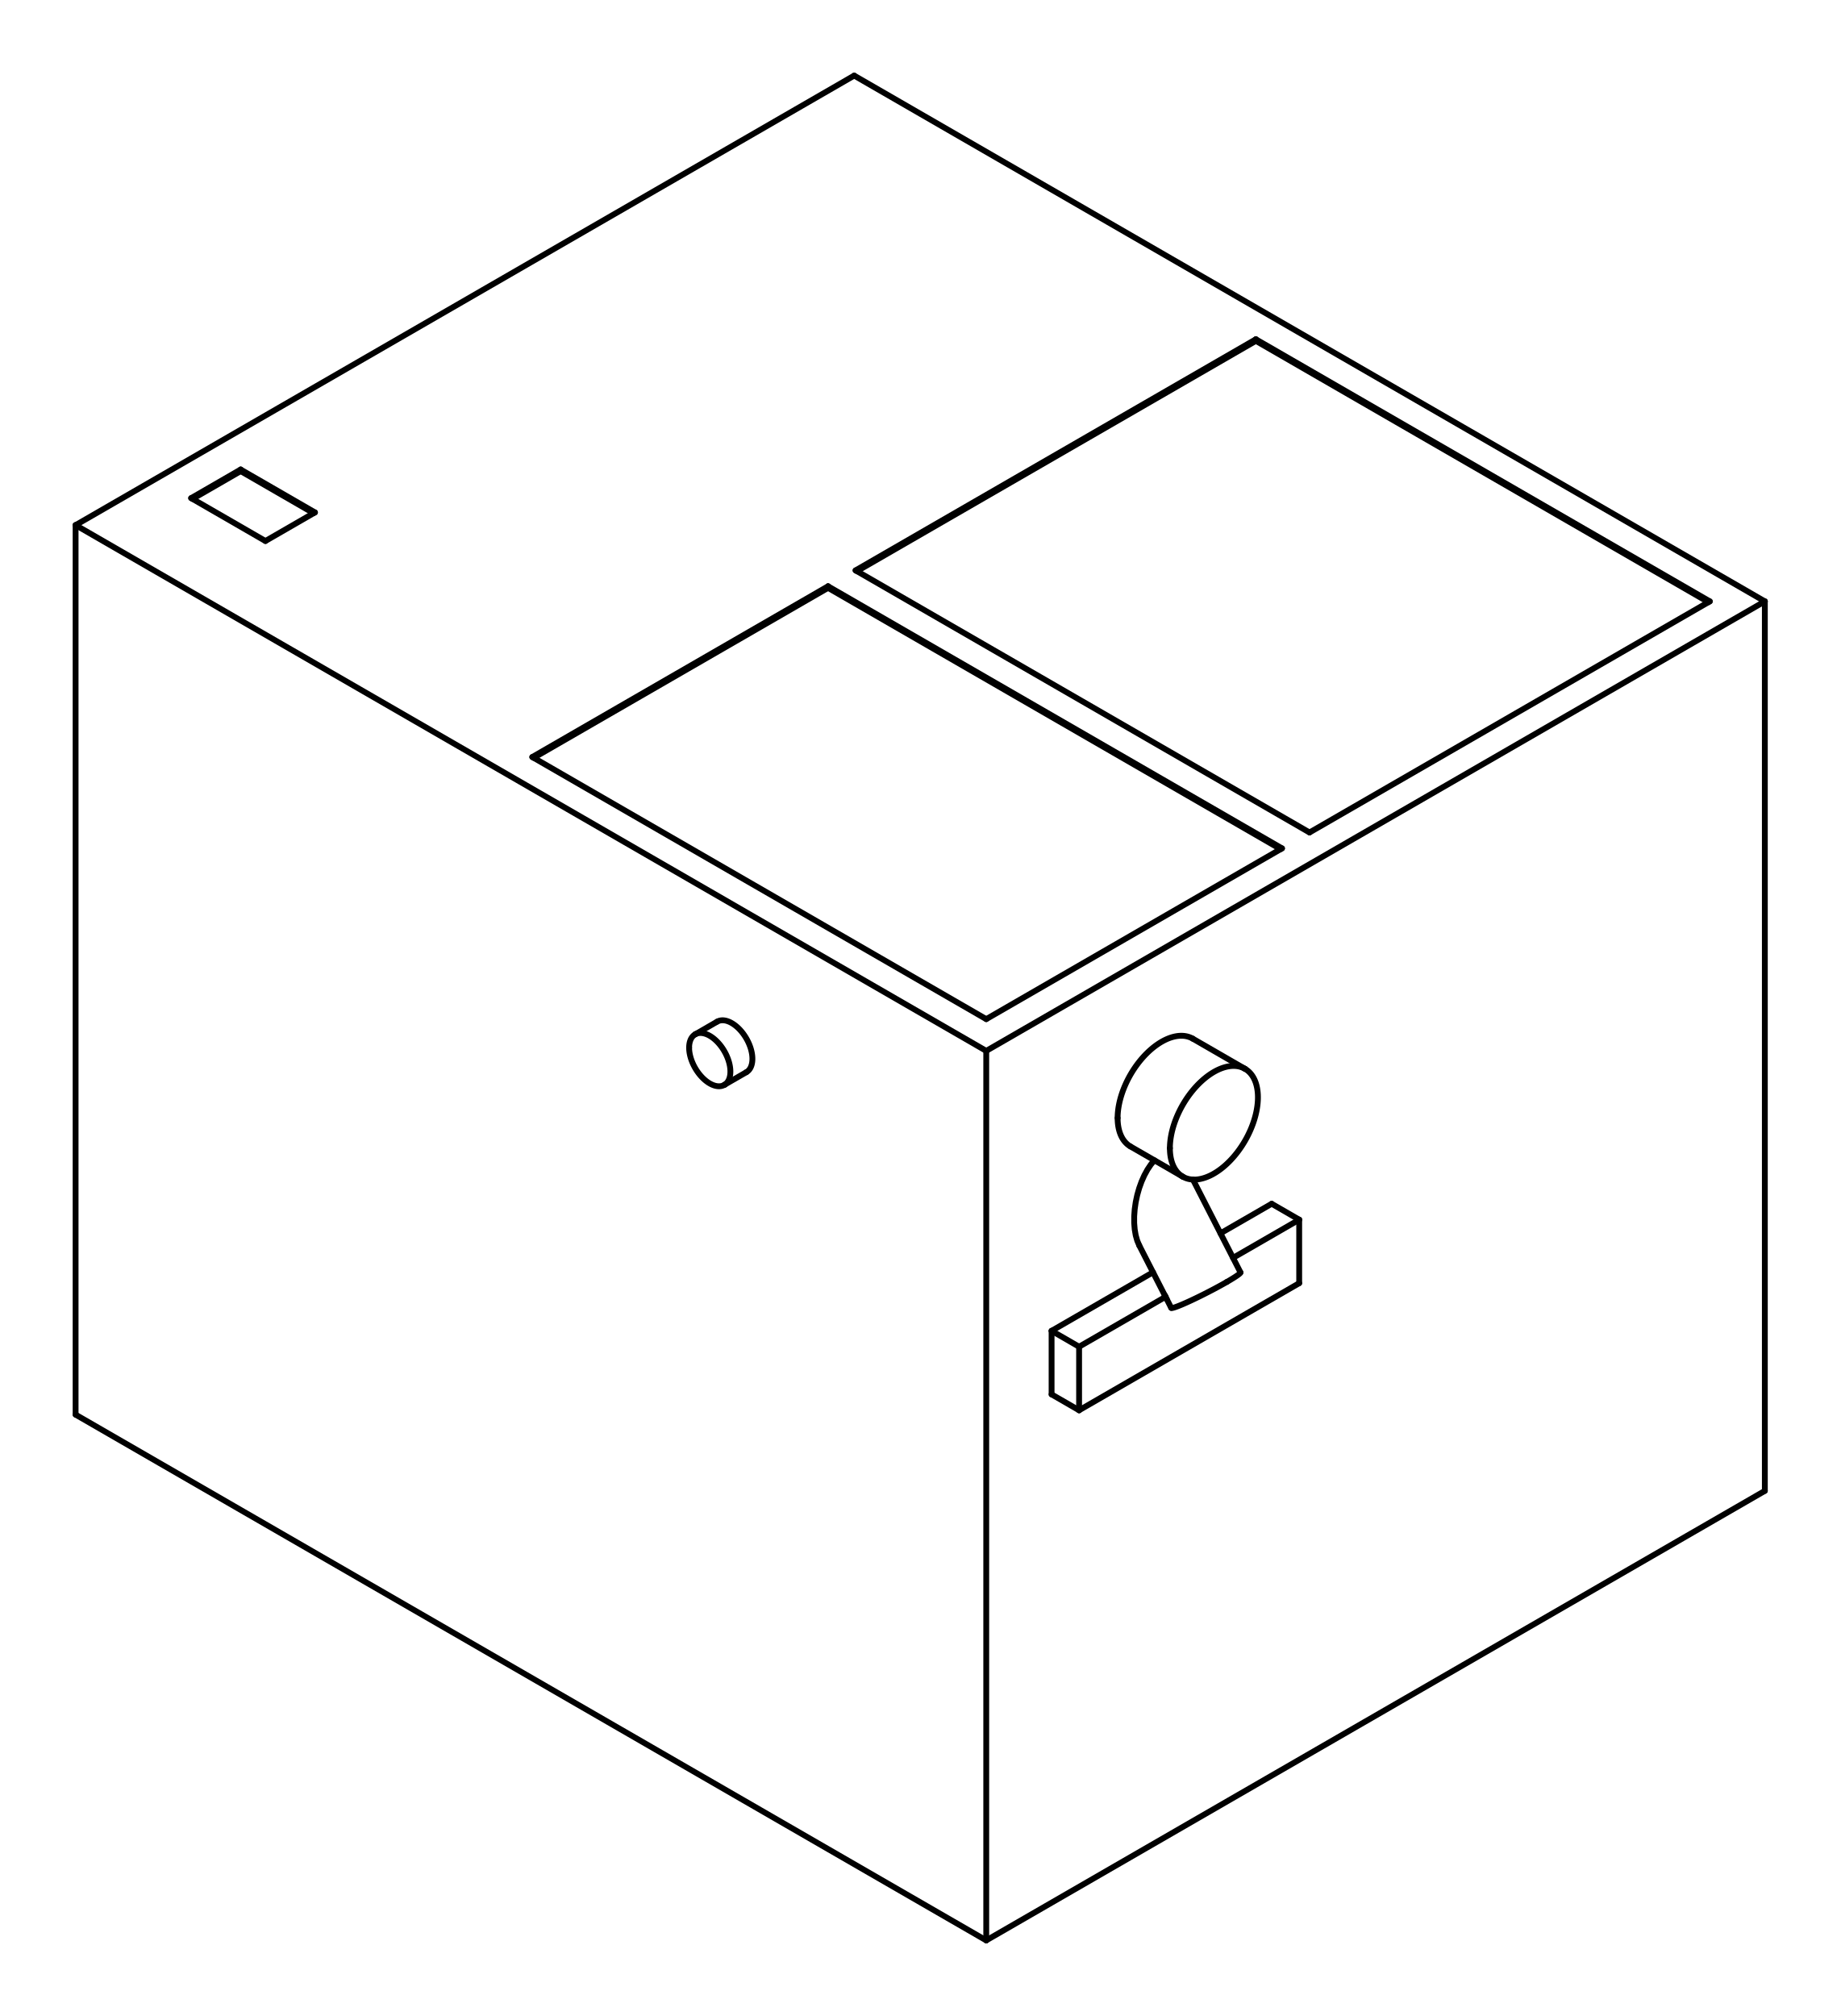
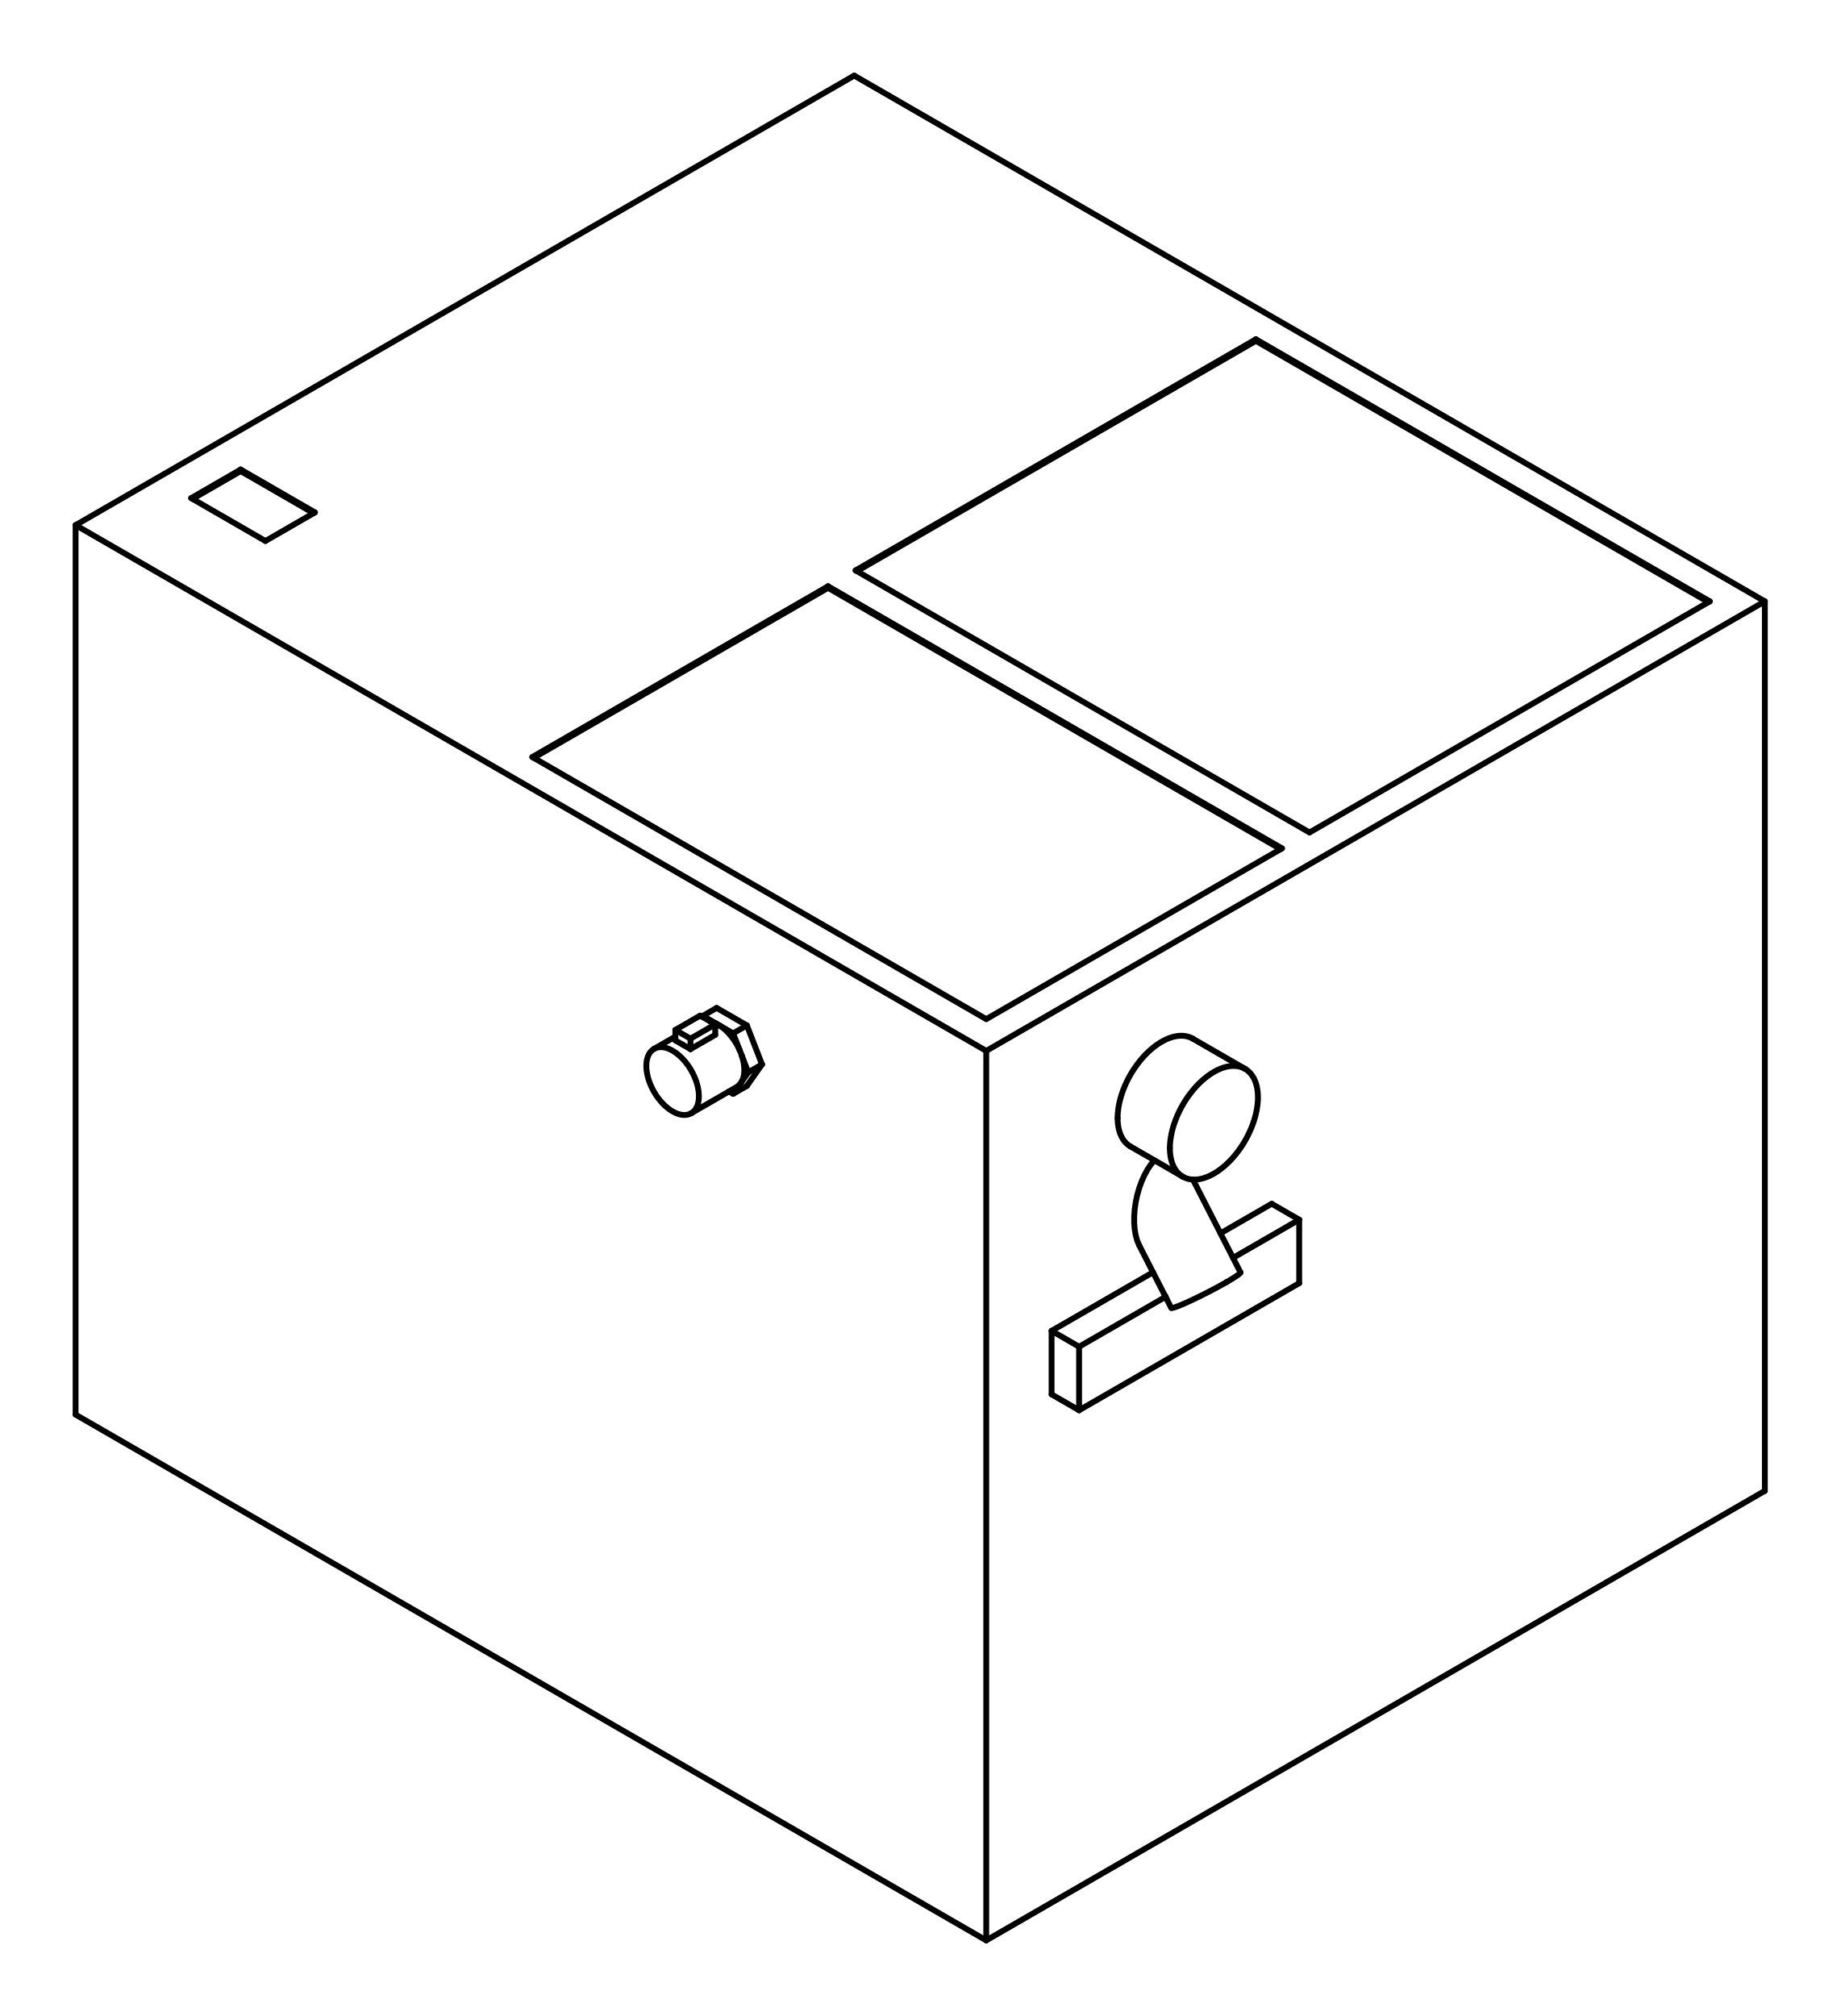
<svg xmlns="http://www.w3.org/2000/svg" width="730.336" height="800.0">
  <g transform="scale(1.543971, -1.543971)   translate(453.594,-383.1796)" stroke-width="1.5" fill="none">
    <g stroke="rgb(160,160,160)" fill="none" stroke-dasharray="1.5,1.5">

       </g>
    <g stroke="rgb(0,0,0)" fill="none" stroke-linecap="round" stroke-linejoin="round">
      <path d="M-3.1072058029880787e-15,228.619 L-234.052,363.749 " />
      <path d="M0.0,0.0 L-3.1072058029880787e-15,228.619 " />
      <path d="M0.0,0.0 L-200.111,-115.534 " />
      <path d="M-200.111,-115.534 L-434.164,19.596 " />
      <path d="M-234.052,363.749 L-434.164,248.215 " />
      <path d="M-434.164,19.596 L-434.164,248.215 " />
      <path d="M-3.1072058029880787e-15,228.619 L-200.111,113.085 " />
      <path d="M-200.111,113.085 L-434.164,248.215 " />
      <path d="M-130.815,295.98 L-233.699,236.58 " />
      <path d="M-14.142,228.619 L-130.815,295.98 " />
      <path d="M-233.699,236.58 L-117.026,169.219 " />
      <path d="M-117.026,169.219 L-14.142,228.619 " />
      <path d="M-240.77,232.497 L-316.784,188.611 " />
      <path d="M-316.784,188.611 L-200.111,121.25 " />
      <path d="M-200.111,121.25 L-124.097,165.136 " />
      <path d="M-124.097,165.136 L-240.77,232.497 " />
      <path d="M-391.737,262.504 L-404.465,255.155 " />
      <path d="M-372.645,251.481 L-391.737,262.504 " />
      <path d="M-404.465,255.155 L-385.373,244.132 " />
      <path d="M-385.373,244.132 L-372.645,251.481 " />
      <path d="M-200.111,-115.534 L-200.111,113.085 " />
      <path d="M-183.317,24.801 L-183.317,41.131 " />
      <path d="M-183.317,41.131 L-157.252,56.18 " />
      <path d="M-139.909,66.193 L-126.749,73.791 " />
      <path d="M-160.799,63.109 L-161.305,64.304 L-161.693,65.676 L-161.955,67.202 L-162.088,68.851 L-162.087,70.593 L-161.954,72.396 L-161.691,74.224 L-161.303,76.044 L-160.797,77.822 L-160.182,79.525 L-159.47,81.119 L-158.675,82.576 L-157.812,83.867 L-156.896,84.969 " />
      <path d="M-166.347,95.836 L-166.345,96.078 L-166.339,96.322 L-166.33,96.567 L-166.316,96.815 L-166.299,97.065 L-166.278,97.316 L-166.253,97.569 L-166.224,97.824 L-166.192,98.08 L-166.156,98.338 L-166.116,98.597 L-166.072,98.857 L-166.024,99.119 L-165.973,99.382 L-165.918,99.645 L-165.86,99.91 L-165.797,100.175 L-165.731,100.441 L-165.662,100.708 L-165.589,100.976 L-165.512,101.243 L-165.432,101.512 L-165.348,101.78 L-165.261,102.049 L-165.17,102.318 L-165.076,102.587 L-164.978,102.855 L-164.877,103.124 L-164.773,103.392 L-164.665,103.66 L-164.554,103.928 L-164.44,104.195 L-164.323,104.461 L-164.202,104.727 L-164.079,104.992 L-163.952,105.256 L-163.823,105.519 L-163.69,105.781 L-163.554,106.042 L-163.416,106.302 L-163.275,106.56 L-163.131,106.817 L-162.984,107.072 L-162.834,107.326 L-162.682,107.578 L-162.528,107.828 L-162.37,108.076 L-162.211,108.323 L-162.048,108.567 L-161.884,108.81 L-161.717,109.05 L-161.548,109.288 L-161.376,109.524 L-161.203,109.757 L-161.027,109.987 L-160.85,110.215 L-160.67,110.441 L-160.488,110.664 L-160.305,110.883 L-160.12,111.1 L-159.933,111.314 L-159.745,111.525 L-159.554,111.733 L-159.363,111.938 L-159.17,112.14 L-158.975,112.338 L-158.779,112.533 L-158.582,112.724 L-158.384,112.912 L-158.184,113.096 L-157.984,113.277 L-157.782,113.454 L-157.58,113.627 L-157.376,113.796 L-157.172,113.962 L-156.967,114.123 L-156.762,114.281 L-156.556,114.434 L-156.349,114.584 L-156.142,114.729 L-155.935,114.87 L-155.727,115.007 L-155.519,115.14 L-155.311,115.268 L-155.103,115.392 L-154.894,115.511 L-154.686,115.626 L-154.478,115.737 L-154.27,115.843 L-154.062,115.944 L-153.855,116.041 L-153.648,116.134 L-153.442,116.221 L-153.236,116.304 L-153.031,116.382 L-152.826,116.456 L-152.622,116.524 L-152.419,116.588 L-152.217,116.647 L-152.016,116.701 L-151.815,116.75 L-151.616,116.795 L-151.418,116.834 L-151.222,116.869 L-151.026,116.899 L-150.832,116.924 L-150.64,116.944 L-150.448,116.958 L-150.259,116.968 L-150.071,116.974 L-149.884,116.974 L-149.7,116.969 L-149.517,116.959 L-149.336,116.944 L-149.157,116.925 L-148.98,116.9 L-148.805,116.87 L-148.633,116.836 L-148.462,116.797 L-148.294,116.752 L-148.127,116.703 L-147.964,116.649 L-147.802,116.591 L-147.643,116.527 L-147.487,116.458 L-147.333,116.385 L-147.182,116.307 L-147.033,116.225 " />
      <path d="M-163.033,88.512 L-163.131,88.57 L-163.227,88.629 L-163.322,88.691 L-163.416,88.755 L-163.509,88.821 L-163.6,88.889 L-163.69,88.959 L-163.779,89.031 L-163.866,89.105 L-163.952,89.181 L-164.037,89.26 L-164.12,89.34 L-164.202,89.422 L-164.283,89.505 L-164.362,89.591 L-164.44,89.679 L-164.517,89.769 L-164.592,89.861 L-164.665,89.954 L-164.737,90.049 L-164.808,90.147 L-164.877,90.246 L-164.945,90.347 L-165.011,90.449 L-165.076,90.554 L-165.139,90.66 L-165.201,90.768 L-165.261,90.878 L-165.319,90.989 L-165.376,91.103 L-165.432,91.218 L-165.486,91.334 L-165.538,91.452 L-165.589,91.572 L-165.638,91.694 L-165.686,91.817 L-165.731,91.942 L-165.776,92.068 L-165.819,92.196 L-165.86,92.325 L-165.937,92.589 L-166.008,92.858 L-166.072,93.133 L-166.129,93.413 L-166.18,93.699 L-166.224,93.99 L-166.262,94.286 L-166.292,94.587 L-166.316,94.893 L-166.333,95.203 L-166.343,95.518 L-166.347,95.836 " />
-       <path d="M-261.769,107.61 L-261.678,107.665 L-261.589,107.724 L-261.503,107.787 L-261.419,107.854 L-261.338,107.924 L-261.259,107.998 L-261.183,108.076 L-261.109,108.157 L-261.038,108.242 L-260.97,108.331 L-260.904,108.423 L-260.842,108.518 L-260.782,108.617 L-260.724,108.719 L-260.67,108.825 L-260.619,108.933 L-260.571,109.045 L-260.525,109.159 L-260.483,109.277 L-260.444,109.398 L-260.407,109.521 L-260.374,109.647 L-260.344,109.776 L-260.317,109.908 L-260.293,110.042 L-260.273,110.178 L-260.255,110.317 L-260.241,110.458 L-260.23,110.601 L-260.222,110.747 L-260.217,110.894 L-260.215,111.044 L-260.217,111.195 L-260.222,111.348 L-260.23,111.502 L-260.241,111.659 L-260.255,111.816 L-260.273,111.975 L-260.293,112.136 L-260.317,112.297 L-260.344,112.46 L-260.374,112.623 L-260.407,112.788 L-260.444,112.953 L-260.483,113.119 L-260.525,113.286 L-260.571,113.453 L-260.619,113.62 L-260.67,113.788 L-260.724,113.956 L-260.782,114.124 L-260.842,114.292 L-260.904,114.46 L-260.97,114.627 L-261.038,114.795 L-261.109,114.962 L-261.183,115.128 L-261.259,115.294 L-261.338,115.459 L-261.419,115.623 L-261.503,115.787 L-261.589,115.949 L-261.678,116.11 L-261.769,116.27 L-261.862,116.429 L-261.957,116.587 L-262.055,116.742 L-262.154,116.897 L-262.256,117.049 L-262.359,117.2 L-262.465,117.349 L-262.572,117.496 L-262.681,117.641 L-262.792,117.784 L-262.905,117.924 L-263.019,118.063 L-263.134,118.199 L-263.251,118.332 L-263.369,118.463 L-263.489,118.591 L-263.61,118.717 L-263.732,118.84 L-263.855,118.96 L-263.979,119.077 L-264.104,119.191 L-264.23,119.302 L-264.357,119.409 L-264.484,119.514 L-264.612,119.616 L-264.74,119.714 L-264.869,119.808 L-264.999,119.9 L-265.128,119.987 L-265.258,120.072 L-265.388,120.152 L-265.519,120.229 L-265.649,120.302 L-265.779,120.372 L-265.909,120.438 L-266.038,120.5 L-266.168,120.558 L-266.297,120.612 L-266.425,120.662 L-266.553,120.709 L-266.681,120.751 L-266.807,120.79 L-266.933,120.824 L-267.058,120.854 L-267.182,120.88 L-267.305,120.903 L-267.427,120.921 L-267.548,120.935 L-267.668,120.945 L-267.786,120.95 L-267.903,120.952 L-268.019,120.949 L-268.133,120.943 L-268.245,120.932 L-268.356,120.917 L-268.465,120.898 L-268.572,120.875 L-268.678,120.848 L-268.781,120.817 L-268.883,120.782 L-268.983,120.742 L-269.08,120.699 L-269.175,120.652 L-269.269,120.601 " />
+       <path d="M-261.63,104.083 L-257.741,109.615 " />
+       <path d="M-257.741,109.615 L-261.63,119.637 " />
+       <path d="M-261.63,119.637 L-269.407,124.128 " />
      <path d="M-130.815,295.98 L-130.815,295.572 " />
      <path d="M-130.815,295.572 L-233.345,236.376 " />
      <path d="M-14.496,228.415 L-130.815,295.572 " />
      <path d="M-240.77,232.497 L-240.77,232.089 " />
      <path d="M-240.77,232.089 L-316.43,188.407 " />
      <path d="M-124.451,164.932 L-240.77,232.089 " />
      <path d="M-391.737,262.504 L-391.737,262.095 " />
      <path d="M-391.737,262.095 L-404.112,254.951 " />
      <path d="M-372.999,251.277 L-391.737,262.095 " />
      <path d="M-183.317,24.801 L-176.246,20.719 " />
      <path d="M-119.678,53.378 L-176.246,20.719 " />
      <path d="M-183.317,41.131 L-176.246,37.049 " />
      <path d="M-176.246,20.719 L-176.246,37.049 " />
      <path d="M-126.749,73.791 L-119.678,69.708 " />
      <path d="M-136.683,59.89 L-119.678,69.708 " />
      <path d="M-154.276,50.365 L-154.258,50.331 L-154.24,50.297 L-154.222,50.263 L-154.204,50.229 L-154.185,50.195 L-154.166,50.161 L-154.147,50.127 L-154.127,50.094 L-154.107,50.06 L-154.087,50.026 L-154.067,49.992 L-154.046,49.958 L-154.025,49.924 L-154.004,49.89 " />
      <path d="M-176.246,37.049 L-154.004,49.89 " />
      <path d="M-119.678,69.708 L-119.678,53.378 " />
      <path d="M-138.253,53.715 L-138.749,53.431 L-139.268,53.138 L-139.807,52.839 L-140.365,52.533 L-140.938,52.223 L-141.523,51.91 L-142.119,51.596 L-142.722,51.282 L-143.329,50.969 L-143.938,50.659 L-144.546,50.353 L-145.149,50.053 L-145.746,49.761 L-146.333,49.477 L-146.908,49.203 L-147.467,48.94 L-148.009,48.689 L-148.53,48.452 L-149.029,48.23 L-149.502,48.023 L-149.949,47.833 L-150.366,47.661 L-150.751,47.507 L-151.104,47.372 L-151.422,47.257 L-151.704,47.162 L-151.83,47.123 L-151.948,47.088 L-152.055,47.059 L-152.153,47.035 L-152.241,47.017 L-152.319,47.003 L-152.387,46.996 L-152.444,46.993 L-152.492,46.996 L-152.529,47.004 L-152.543,47.01 L-152.555,47.018 L-152.565,47.027 L-152.572,47.037 " />
      <path d="M-153.728,49.296 L-153.749,49.337 L-153.769,49.378 L-153.79,49.419 L-153.81,49.461 L-153.83,49.502 L-153.85,49.544 L-153.87,49.587 L-153.889,49.629 L-153.909,49.672 L-153.928,49.715 L-153.947,49.759 L-153.966,49.802 L-153.985,49.846 L-154.004,49.89 " />
      <path d="M-134.769,56.15 L-134.765,56.14 L-134.763,56.129 L-134.765,56.105 L-134.775,56.076 L-134.793,56.043 L-134.819,56.006 L-134.853,55.965 L-134.894,55.92 L-134.944,55.872 L-135.001,55.82 L-135.066,55.764 L-135.218,55.64 L-135.401,55.503 L-135.613,55.352 L-135.853,55.187 L-136.121,55.009 L-136.416,54.82 L-136.737,54.619 L-137.082,54.407 L-137.451,54.185 L-137.842,53.954 L-138.253,53.715 " />
      <path d="M-152.912,88.08 L-152.91,88.321 L-152.904,88.565 L-152.895,88.811 L-152.881,89.058 L-152.864,89.308 L-152.843,89.559 L-152.818,89.812 L-152.789,90.067 L-152.757,90.323 L-152.721,90.581 L-152.681,90.84 L-152.637,91.101 L-152.589,91.362 L-152.538,91.625 L-152.483,91.889 L-152.425,92.153 L-152.362,92.419 L-152.296,92.685 L-152.227,92.952 L-152.154,93.219 L-152.077,93.487 L-151.997,93.755 L-151.913,94.024 L-151.826,94.292 L-151.735,94.561 L-151.641,94.83 L-151.543,95.099 L-151.442,95.367 L-151.338,95.636 L-151.23,95.904 L-151.119,96.171 L-151.005,96.438 L-150.888,96.705 L-150.767,96.97 L-150.644,97.235 L-150.517,97.499 L-150.388,97.762 L-150.255,98.024 L-150.119,98.285 L-149.981,98.545 L-149.84,98.803 L-149.696,99.06 L-149.549,99.315 L-149.399,99.569 L-149.247,99.821 L-149.093,100.071 L-148.935,100.32 L-148.775,100.566 L-148.613,100.811 L-148.449,101.053 L-148.282,101.293 L-148.113,101.531 L-147.941,101.767 L-147.768,102 L-147.592,102.231 L-147.415,102.459 L-147.235,102.684 L-147.053,102.907 L-146.87,103.127 L-146.685,103.344 L-146.498,103.558 L-146.309,103.769 L-146.119,103.977 L-145.928,104.181 L-145.735,104.383 L-145.54,104.581 L-145.344,104.776 L-145.147,104.967 L-144.949,105.155 L-144.749,105.339 L-144.549,105.52 L-144.347,105.697 L-144.145,105.87 L-143.941,106.039 L-143.737,106.205 L-143.532,106.366 L-143.327,106.524 L-143.121,106.678 L-142.914,106.827 L-142.707,106.972 L-142.5,107.113 L-142.292,107.25 L-142.084,107.383 L-141.876,107.511 L-141.668,107.635 L-141.459,107.755 L-141.251,107.87 L-141.043,107.98 L-140.835,108.086 L-140.627,108.188 L-140.42,108.285 L-140.213,108.377 L-140.007,108.464 L-139.801,108.547 L-139.596,108.625 L-139.391,108.699 L-139.187,108.767 L-138.984,108.831 L-138.782,108.89 L-138.581,108.944 L-138.38,108.994 L-138.181,109.038 L-137.983,109.078 L-137.787,109.112 L-137.591,109.142 L-137.397,109.167 L-137.205,109.187 L-137.013,109.202 L-136.824,109.212 L-136.636,109.217 L-136.449,109.217 L-136.265,109.212 L-136.082,109.202 L-135.901,109.188 L-135.722,109.168 L-135.545,109.143 L-135.37,109.114 L-135.198,109.079 L-135.027,109.04 L-134.859,108.996 L-134.692,108.947 L-134.529,108.893 L-134.367,108.834 L-134.208,108.77 L-134.052,108.702 L-133.898,108.629 L-133.747,108.551 L-133.598,108.468 " />
      <path d="M-133.598,108.468 L-133.501,108.41 L-133.404,108.35 L-133.309,108.289 L-133.215,108.225 L-133.123,108.159 L-133.031,108.091 L-132.941,108.021 L-132.853,107.949 L-132.765,107.874 L-132.679,107.798 L-132.594,107.72 L-132.511,107.64 L-132.429,107.558 L-132.348,107.474 L-132.269,107.388 L-132.191,107.301 L-132.115,107.211 L-132.04,107.119 L-131.966,107.026 L-131.894,106.93 L-131.823,106.833 L-131.754,106.734 L-131.687,106.633 L-131.62,106.531 L-131.556,106.426 L-131.492,106.32 L-131.431,106.212 L-131.371,106.102 L-131.312,105.99 L-131.255,105.877 L-131.2,105.762 L-131.146,105.646 L-131.093,105.527 L-131.043,105.407 L-130.993,105.286 L-130.946,105.163 L-130.9,105.038 L-130.855,104.912 L-130.813,104.784 L-130.772,104.655 L-130.694,104.391 L-130.623,104.122 L-130.559,103.847 L-130.502,103.567 L-130.451,103.281 L-130.407,102.99 L-130.37,102.694 L-130.339,102.393 L-130.315,102.087 L-130.298,101.777 L-130.288,101.462 L-130.284,101.144 L-130.288,100.821 L-130.298,100.495 L-130.315,100.165 L-130.339,99.832 L-130.37,99.495 L-130.407,99.156 L-130.451,98.814 L-130.502,98.469 L-130.559,98.122 L-130.623,97.773 L-130.694,97.423 L-130.772,97.07 L-130.855,96.716 L-130.946,96.361 L-131.043,96.004 L-131.146,95.647 L-131.255,95.289 L-131.371,94.931 L-131.492,94.572 L-131.62,94.214 L-131.754,93.856 L-131.894,93.498 L-132.04,93.141 L-132.191,92.785 L-132.348,92.43 L-132.511,92.076 L-132.679,91.724 L-132.853,91.373 L-133.031,91.025 L-133.215,90.678 L-133.404,90.334 L-133.598,89.993 L-133.797,89.654 L-134,89.318 L-134.208,88.986 L-134.421,88.657 L-134.638,88.331 L-134.859,88.01 L-135.084,87.692 L-135.313,87.378 L-135.545,87.069 L-135.782,86.764 L-136.022,86.464 L-136.265,86.169 L-136.511,85.879 L-136.761,85.595 L-137.013,85.315 L-137.269,85.042 L-137.526,84.774 L-137.787,84.512 L-138.049,84.256 L-138.314,84.006 L-138.581,83.763 L-138.849,83.526 L-139.119,83.296 L-139.391,83.073 L-139.664,82.857 L-139.938,82.647 L-140.213,82.445 L-140.489,82.251 L-140.766,82.064 L-141.043,81.884 L-141.32,81.712 L-141.598,81.548 L-141.876,81.391 L-142.153,81.243 L-142.43,81.102 L-142.707,80.97 L-142.983,80.846 L-143.258,80.731 L-143.532,80.623 L-143.805,80.524 L-144.077,80.434 L-144.347,80.352 L-144.616,80.279 L-144.882,80.214 L-145.015,80.185 L-145.147,80.158 L-145.279,80.133 L-145.41,80.111 L-145.54,80.09 L-145.67,80.072 L-145.799,80.056 L-145.928,80.042 L-146.056,80.031 L-146.183,80.021 L-146.309,80.014 L-146.435,80.009 L-146.561,80.006 L-146.685,80.006 L-146.809,80.007 L-146.931,80.011 L-147.053,80.017 L-147.175,80.025 L-147.295,80.036 L-147.415,80.048 L-147.533,80.063 L-147.651,80.08 L-147.768,80.099 L-147.884,80.12 L-147.999,80.144 L-148.113,80.169 L-148.226,80.197 L-148.338,80.227 L-148.449,80.26 L-148.559,80.294 L-148.668,80.33 L-148.775,80.369 L-148.882,80.41 L-148.988,80.453 L-149.093,80.498 L-149.196,80.545 L-149.298,80.595 L-149.399,80.646 L-149.499,80.699 L-149.598,80.755 " />
      <path d="M-149.598,80.755 L-149.696,80.813 L-149.792,80.873 L-149.887,80.935 L-149.981,80.998 L-150.074,81.064 L-150.165,81.132 L-150.255,81.203 L-150.344,81.275 L-150.431,81.349 L-150.517,81.425 L-150.602,81.503 L-150.685,81.583 L-150.767,81.665 L-150.848,81.749 L-150.927,81.835 L-151.005,81.922 L-151.082,82.012 L-151.157,82.104 L-151.23,82.197 L-151.302,82.293 L-151.373,82.39 L-151.442,82.489 L-151.51,82.59 L-151.576,82.693 L-151.641,82.797 L-151.704,82.903 L-151.765,83.011 L-151.826,83.121 L-151.884,83.233 L-151.941,83.346 L-151.997,83.461 L-152.051,83.577 L-152.103,83.696 L-152.154,83.816 L-152.203,83.937 L-152.25,84.06 L-152.296,84.185 L-152.341,84.311 L-152.384,84.439 L-152.425,84.569 L-152.502,84.832 L-152.573,85.101 L-152.637,85.376 L-152.694,85.656 L-152.745,85.942 L-152.789,86.233 L-152.827,86.53 L-152.857,86.831 L-152.881,87.136 L-152.898,87.446 L-152.908,87.761 L-152.912,88.08 " />
-       <path d="M-276.479,113.901 L-276.475,113.674 L-276.464,113.442 L-276.446,113.208 L-276.421,112.97 L-276.389,112.729 L-276.35,112.485 L-276.304,112.239 L-276.25,111.992 L-276.19,111.743 L-276.123,111.492 L-276.05,111.241 L-275.97,110.989 L-275.883,110.737 L-275.79,110.485 L-275.69,110.234 L-275.585,109.983 L-275.474,109.734 L-275.356,109.486 L-275.233,109.24 L-275.105,108.996 L-274.971,108.754 L-274.832,108.516 L-274.688,108.28 L-274.54,108.048 L-274.387,107.82 L-274.229,107.596 L-274.067,107.376 L-273.902,107.161 L-273.733,106.951 L-273.56,106.746 L-273.384,106.547 L-273.205,106.354 L-273.023,106.166 L-272.839,105.985 L-272.653,105.811 L-272.464,105.643 L-272.274,105.483 L-272.082,105.329 L-271.889,105.183 L-271.695,105.045 L-271.501,104.915 L-271.306,104.793 L-271.11,104.679 L-270.915,104.573 L-270.72,104.476 L-270.526,104.387 L-270.333,104.307 L-270.141,104.236 L-270.045,104.204 L-269.95,104.174 L-269.855,104.146 L-269.761,104.121 L-269.667,104.098 L-269.574,104.077 L-269.481,104.058 L-269.389,104.042 L-269.297,104.028 L-269.206,104.017 L-269.116,104.007 L-269.026,104 L-268.937,103.996 L-268.849,103.993 L-268.762,103.993 L-268.675,103.995 L-268.59,104 L-268.505,104.007 L-268.421,104.016 L-268.338,104.028 L-268.256,104.042 L-268.175,104.058 L-268.095,104.076 L-268.016,104.097 L-267.938,104.12 L-267.862,104.145 L-267.786,104.173 L-267.711,104.203 L-267.638,104.235 L-267.566,104.269 L-267.495,104.305 L-267.425,104.344 " />
-       <path d="M-267.425,104.344 L-267.335,104.399 L-267.246,104.458 L-267.16,104.521 L-267.076,104.588 L-266.995,104.658 L-266.916,104.732 L-266.84,104.81 L-266.766,104.891 L-266.695,104.976 L-266.627,105.065 L-266.561,105.157 L-266.498,105.252 L-266.438,105.351 L-266.381,105.453 L-266.327,105.559 L-266.276,105.667 L-266.228,105.779 L-266.182,105.894 L-266.14,106.011 L-266.101,106.132 L-266.064,106.255 L-266.031,106.381 L-266.001,106.51 L-265.974,106.642 L-265.95,106.776 L-265.93,106.912 L-265.912,107.051 L-265.898,107.192 L-265.887,107.335 L-265.879,107.481 L-265.874,107.628 L-265.872,107.778 L-265.874,107.929 L-265.879,108.082 L-265.887,108.236 L-265.898,108.393 L-265.912,108.55 L-265.93,108.709 L-265.95,108.87 L-265.974,109.031 L-266.001,109.194 L-266.031,109.357 L-266.064,109.522 L-266.101,109.687 L-266.14,109.853 L-266.182,110.02 L-266.228,110.187 L-266.276,110.354 L-266.327,110.522 L-266.381,110.69 L-266.438,110.858 L-266.498,111.026 L-266.561,111.194 L-266.627,111.361 L-266.695,111.529 L-266.766,111.696 L-266.84,111.862 L-266.916,112.028 L-266.995,112.193 L-267.076,112.357 L-267.16,112.521 L-267.246,112.683 L-267.335,112.844 L-267.425,113.004 L-267.519,113.163 L-267.614,113.321 L-267.711,113.476 L-267.811,113.631 L-267.913,113.783 L-268.016,113.934 L-268.122,114.083 L-268.229,114.23 L-268.338,114.375 L-268.449,114.518 L-268.561,114.658 L-268.675,114.797 L-268.791,114.933 L-268.908,115.066 L-269.026,115.197 L-269.146,115.325 L-269.267,115.451 L-269.389,115.574 L-269.512,115.694 L-269.636,115.811 L-269.761,115.925 L-269.887,116.036 L-270.013,116.143 L-270.141,116.248 L-270.269,116.35 L-270.397,116.448 L-270.526,116.542 L-270.656,116.634 L-270.785,116.721 L-270.915,116.806 L-271.045,116.886 L-271.175,116.963 L-271.306,117.036 L-271.436,117.106 L-271.566,117.172 L-271.695,117.234 L-271.825,117.292 L-271.954,117.346 L-272.082,117.396 L-272.21,117.443 L-272.337,117.485 L-272.464,117.524 L-272.59,117.558 L-272.715,117.588 L-272.839,117.615 L-272.962,117.637 L-273.084,117.655 L-273.205,117.669 L-273.325,117.679 L-273.443,117.684 L-273.56,117.686 L-273.675,117.683 L-273.789,117.677 L-273.902,117.666 L-274.013,117.651 L-274.122,117.632 L-274.229,117.609 L-274.335,117.582 L-274.438,117.551 L-274.54,117.516 L-274.639,117.476 L-274.737,117.433 L-274.832,117.386 L-274.925,117.335 " />
-       <path d="M-274.925,117.335 L-275.016,117.28 L-275.105,117.221 L-275.191,117.158 L-275.275,117.091 L-275.356,117.021 L-275.435,116.947 L-275.511,116.869 L-275.585,116.787 L-275.656,116.702 L-275.724,116.614 L-275.79,116.522 L-275.853,116.426 L-275.912,116.328 L-275.97,116.226 L-276.024,116.12 L-276.075,116.012 L-276.123,115.9 L-276.169,115.785 L-276.211,115.668 L-276.25,115.547 L-276.287,115.424 L-276.32,115.297 L-276.35,115.169 L-276.377,115.037 L-276.401,114.903 L-276.421,114.767 L-276.439,114.628 L-276.453,114.487 L-276.464,114.343 L-276.472,114.198 L-276.477,114.051 L-276.479,113.901 " />
+       <path d="M-269.407,124.128 L-272.943,122.086 " />
+       <path d="M-272.943,122.086 L-273.116,121.84 " />
+       <path d="M-261.63,104.083 L-265.166,102.042 " />
+       <path d="M-266.239,102.662 L-265.166,102.042 " />
+       <path d="M-257.741,109.615 L-261.277,107.574 " />
+       <path d="M-265.166,102.042 L-263.465,104.461 " />
+       <path d="M-262.977,105.155 L-261.277,107.574 " />
+       <path d="M-261.63,119.637 L-265.166,117.596 " />
+       <path d="M-261.277,107.574 L-262.977,111.956 " />
+       <path d="M-263.465,113.214 L-265.166,117.596 " />
+       <path d="M-265.166,117.596 L-268.566,119.559 " />
+       <path d="M-269.542,120.123 L-272.943,122.086 " />
+       <path d="M-269.542,120.123 L-269.741,120.218 L-269.938,120.305 L-270.135,120.385 L-270.331,120.458 L-270.526,120.524 L-270.72,120.582 L-270.912,120.633 L-271.103,120.677 " />
+       <path d="M-264.279,103.794 L-264.167,103.861 L-264.058,103.933 L-263.952,104.01 L-263.849,104.091 L-263.749,104.177 L-263.651,104.267 L-263.557,104.362 L-263.465,104.461 " />
+       <path d="M-263.465,104.461 L-263.398,104.539 L-263.332,104.62 L-263.268,104.703 L-263.206,104.789 L-263.146,104.877 L-263.088,104.967 L-263.031,105.06 L-262.977,105.155 " />
+       <path d="M-262.977,105.155 L-262.897,105.308 L-262.821,105.466 L-262.75,105.629 L-262.684,105.798 L-262.624,105.971 L-262.568,106.149 L-262.518,106.332 L-262.472,106.52 L-262.432,106.712 L-262.398,106.908 L-262.368,107.108 L-262.344,107.312 L-262.325,107.52 L-262.312,107.732 L-262.304,107.947 L-262.301,108.165 L-262.304,108.387 L-262.312,108.611 L-262.325,108.838 L-262.344,109.068 L-262.368,109.3 L-262.398,109.534 L-262.432,109.77 L-262.472,110.009 L-262.518,110.248 L-262.568,110.489 L-262.624,110.732 L-262.684,110.975 L-262.75,111.22 L-262.821,111.465 L-262.897,111.71 L-262.977,111.956 " />
+       <path d="M-262.977,111.956 L-263.088,112.271 L-263.206,112.586 L-263.332,112.901 L-263.465,113.214 " />
+       <path d="M-263.465,113.214 L-263.575,113.458 L-263.688,113.7 L-263.806,113.941 L-263.928,114.18 L-264.054,114.417 L-264.184,114.653 L-264.317,114.887 L-264.455,115.118 L-264.596,115.347 L-264.741,115.574 L-264.889,115.797 L-265.041,116.018 L-265.196,116.236 L-265.353,116.45 L-265.514,116.661 L-265.678,116.868 L-265.844,117.071 L-266.013,117.27 L-266.184,117.465 L-266.357,117.656 L-266.533,117.842 L-266.711,118.024 L-266.89,118.201 L-267.072,118.373 L-267.254,118.541 L-267.439,118.703 L-267.624,118.859 L-267.811,119.011 L-267.998,119.156 L-268.187,119.296 L-268.376,119.431 L-268.566,119.559 " />
+       <path d="M-268.566,119.559 L-268.688,119.639 L-268.81,119.716 L-268.932,119.79 L-269.054,119.862 L-269.176,119.931 L-269.298,119.998 L-269.42,120.062 L-269.542,120.123 " />
+       <path d="M-287.474,109.227 L-287.473,109.083 L-287.47,108.937 L-287.464,108.79 L-287.456,108.643 L-287.446,108.494 L-287.433,108.344 L-287.418,108.193 L-287.401,108.04 L-287.382,107.888 L-287.36,107.734 L-287.336,107.579 L-287.31,107.424 L-287.282,107.268 L-287.251,107.111 L-287.218,106.953 L-287.183,106.795 L-287.146,106.637 L-287.107,106.478 L-287.022,106.159 L-286.928,105.839 L-286.826,105.519 L-286.716,105.198 L-286.597,104.877 L-286.47,104.557 L-286.336,104.238 L-286.194,103.92 L-286.045,103.604 L-285.888,103.291 L-285.725,102.98 L-285.555,102.673 L-285.378,102.369 L-285.195,102.069 L-285.005,101.774 L-284.81,101.483 L-284.61,101.198 L-284.404,100.918 L-284.193,100.644 L-283.978,100.377 L-283.758,100.116 L-283.533,99.862 L-283.306,99.616 L-283.074,99.378 L-282.84,99.147 L-282.721,99.035 L-282.602,98.925 L-282.483,98.817 L-282.362,98.712 L-282.241,98.608 L-282.12,98.507 L-281.998,98.408 L-281.876,98.312 L-281.753,98.218 L-281.63,98.126 L-281.507,98.037 L-281.383,97.95 L-281.259,97.866 L-281.135,97.784 L-281.011,97.705 L-280.887,97.629 L-280.763,97.555 L-280.639,97.483 L-280.514,97.415 L-280.39,97.349 L-280.266,97.285 L-280.142,97.225 L-280.018,97.167 L-279.895,97.112 L-279.772,97.06 L-279.649,97.01 L-279.526,96.964 L-279.404,96.92 L-279.282,96.879 L-279.161,96.841 L-279.04,96.805 L-278.92,96.773 L-278.801,96.744 L-278.682,96.717 L-278.564,96.694 L-278.446,96.673 L-278.33,96.655 L-278.214,96.64 L-278.099,96.628 L-277.985,96.62 L-277.872,96.614 L-277.759,96.611 L-277.648,96.61 L-277.538,96.613 L-277.429,96.619 L-277.321,96.628 L-277.214,96.64 L-277.109,96.654 L-277.004,96.672 L-276.901,96.693 L-276.799,96.716 L-276.699,96.743 L-276.6,96.772 L-276.502,96.804 L-276.405,96.839 L-276.311,96.877 L-276.217,96.918 L-276.125,96.962 L-276.035,97.008 L-275.946,97.058 " />
+       <path d="M-275.946,97.058 L-275.831,97.128 L-275.718,97.203 L-275.608,97.283 L-275.501,97.368 L-275.398,97.457 L-275.297,97.552 L-275.2,97.651 L-275.107,97.754 L-275.016,97.863 L-274.929,97.975 L-274.846,98.092 L-274.766,98.214 L-274.69,98.34 L-274.617,98.47 L-274.548,98.604 L-274.483,98.742 L-274.421,98.884 L-274.363,99.03 L-274.309,99.18 L-274.259,99.334 L-274.213,99.491 L-274.171,99.651 L-274.133,99.816 L-274.098,99.983 L-274.068,100.154 L-274.042,100.327 L-274.019,100.504 L-274.001,100.684 L-273.987,100.866 L-273.977,101.051 L-273.971,101.239 L-273.969,101.429 L-273.971,101.622 L-273.977,101.817 L-273.987,102.013 L-274.001,102.212 L-274.019,102.413 L-274.042,102.616 L-274.068,102.82 L-274.098,103.025 L-274.133,103.232 L-274.171,103.441 L-274.213,103.65 L-274.259,103.861 L-274.309,104.072 L-274.363,104.284 L-274.421,104.497 L-274.483,104.71 L-274.548,104.924 L-274.617,105.137 L-274.69,105.351 L-274.766,105.565 L-274.846,105.779 L-274.929,105.993 L-275.016,106.206 L-275.107,106.418 L-275.2,106.63 L-275.297,106.842 L-275.398,107.052 L-275.501,107.261 L-275.608,107.469 L-275.718,107.676 L-275.831,107.881 L-275.946,108.085 L-276.065,108.287 L-276.186,108.487 L-276.311,108.686 L-276.437,108.882 L-276.567,109.077 L-276.699,109.269 L-276.833,109.458 L-276.97,109.645 L-277.109,109.83 L-277.25,110.012 L-277.393,110.191 L-277.538,110.367 L-277.685,110.54 L-277.834,110.71 L-277.985,110.877 L-278.137,111.04 L-278.291,111.2 L-278.446,111.356 L-278.603,111.509 L-278.761,111.658 L-278.92,111.803 L-279.081,111.945 L-279.242,112.082 L-279.404,112.215 L-279.567,112.344 L-279.731,112.469 L-279.895,112.59 L-280.059,112.706 L-280.225,112.818 L-280.39,112.925 L-280.556,113.028 L-280.721,113.126 L-280.887,113.219 L-281.053,113.308 L-281.218,113.391 L-281.383,113.47 L-281.548,113.544 L-281.712,113.613 L-281.876,113.677 L-282.039,113.736 L-282.201,113.79 L-282.362,113.839 L-282.522,113.883 L-282.682,113.922 L-282.84,113.955 L-282.996,113.983 L-283.152,114.006 L-283.306,114.024 L-283.458,114.037 L-283.609,114.044 L-283.758,114.046 L-283.905,114.043 L-284.05,114.034 L-284.193,114.021 L-284.334,114.002 L-284.473,113.978 L-284.61,113.948 L-284.744,113.914 L-284.876,113.874 L-285.005,113.829 L-285.132,113.779 L-285.256,113.724 L-285.378,113.664 L-285.496,113.599 " />
+       <path d="M-285.496,113.599 L-285.612,113.528 L-285.725,113.453 L-285.835,113.373 L-285.941,113.289 L-286.045,113.199 L-286.145,113.105 L-286.242,113.006 L-286.336,112.902 L-286.427,112.794 L-286.514,112.681 L-286.597,112.564 L-286.677,112.442 L-286.753,112.316 L-286.826,112.186 L-286.895,112.052 L-286.96,111.914 L-287.022,111.772 L-287.08,111.626 L-287.133,111.476 L-287.183,111.322 L-287.23,111.165 L-287.272,111.005 L-287.31,110.841 L-287.345,110.673 L-287.375,110.503 L-287.401,110.329 L-287.423,110.152 L-287.442,109.972 L-287.456,109.79 L-287.466,109.605 L-287.472,109.417 L-287.474,109.227 " />
+       <path d="M-276.125,113.534 L-278.07,114.657 " />
+       <path d="M-269.761,117.208 L-276.125,113.534 " />
+       <path d="M-278.07,114.657 L-280.014,115.779 " />
+       <path d="M-280.014,115.779 L-280.014,118.474 " />
+       <path d="M-276.125,116.228 L-280.014,118.474 " />
+       <path d="M-276.125,113.534 L-276.125,116.228 " />
+       <path d="M-269.761,119.903 L-273.65,122.148 " />
+       <path d="M-269.761,117.208 L-269.761,119.903 " />
+       <path d="M-269.761,119.903 L-276.125,116.228 " />
+       <path d="M-273.65,122.148 L-280.014,118.474 " />
      <path d="M-160.799,63.109 L-154.276,50.365 " />
      <path d="M-153.728,49.296 L-152.572,47.037 " />
      <path d="M-146.984,80.013 L-134.769,56.15 " />
      <path d="M-133.598,108.468 L-147.033,116.225 " />
      <path d="M-149.598,80.755 L-163.033,88.512 " />
-       <path d="M-269.269,120.601 L-274.925,117.335 " />
-       <path d="M-261.769,107.61 L-267.425,104.344 " />
+       <path d="M-280.014,116.764 L-285.496,113.599 " />
+       <path d="M-264.279,103.794 L-275.946,97.058 " />
    </g>
  </g>
</svg>
